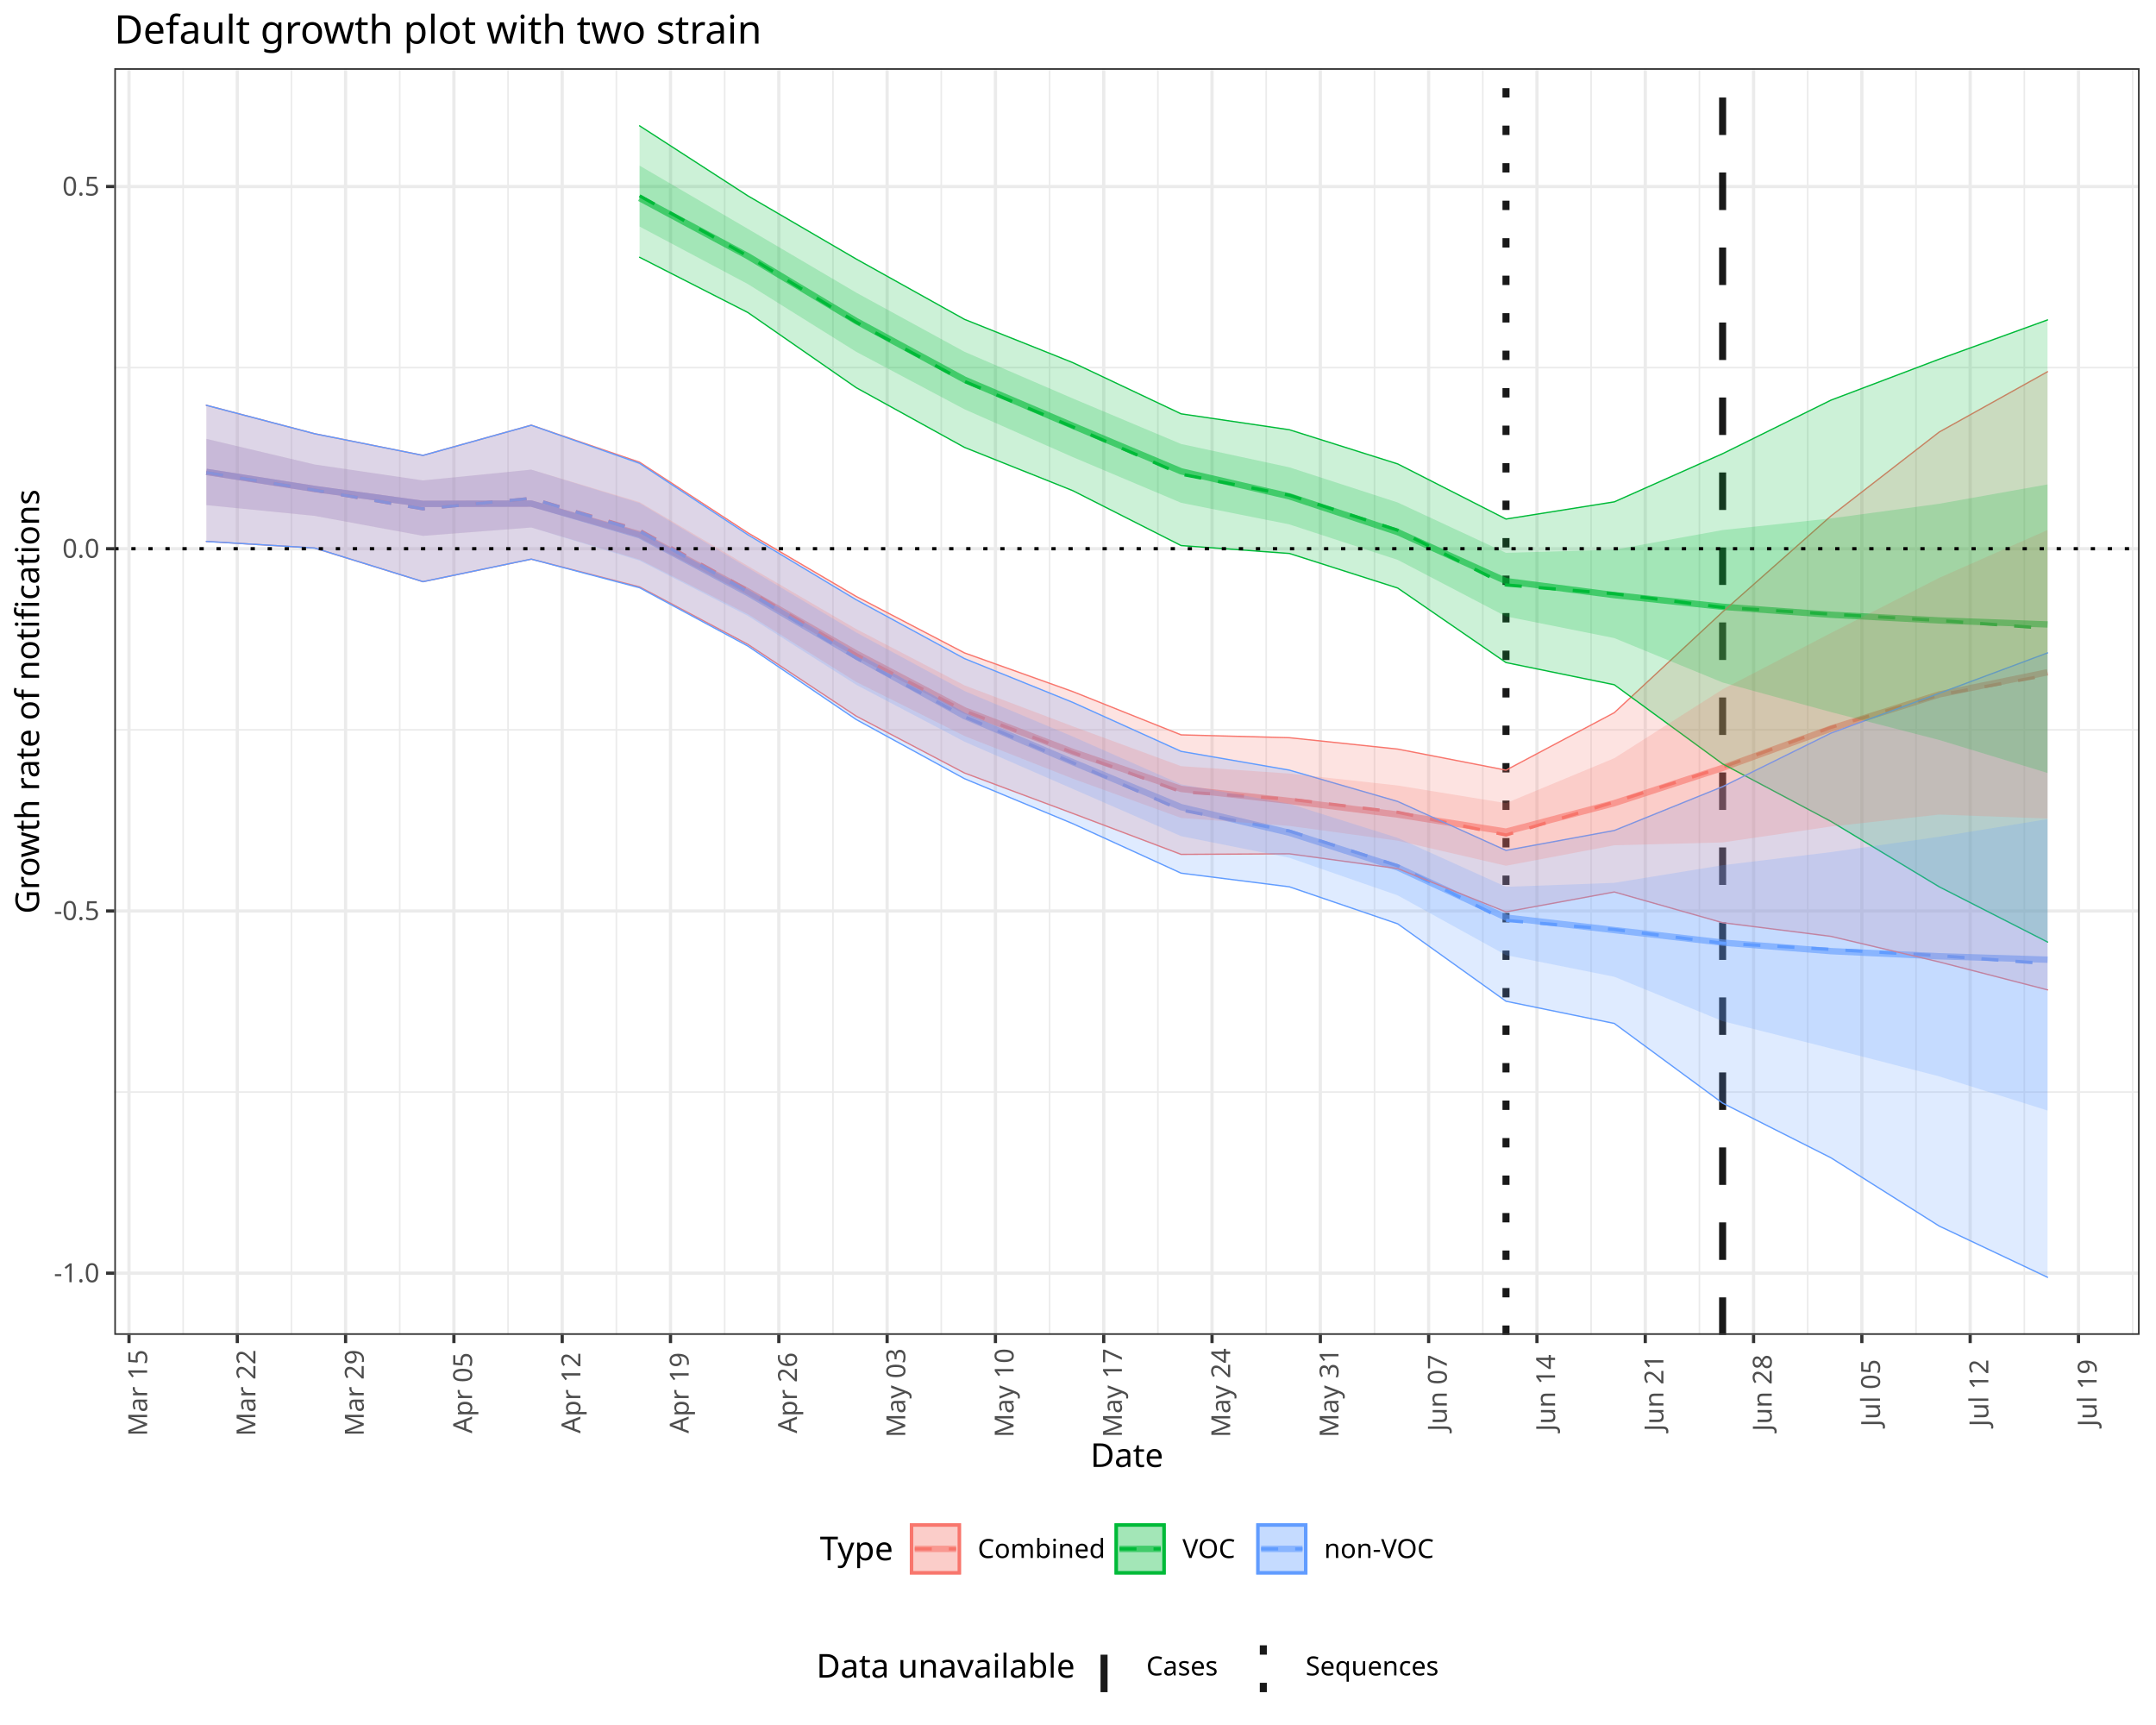
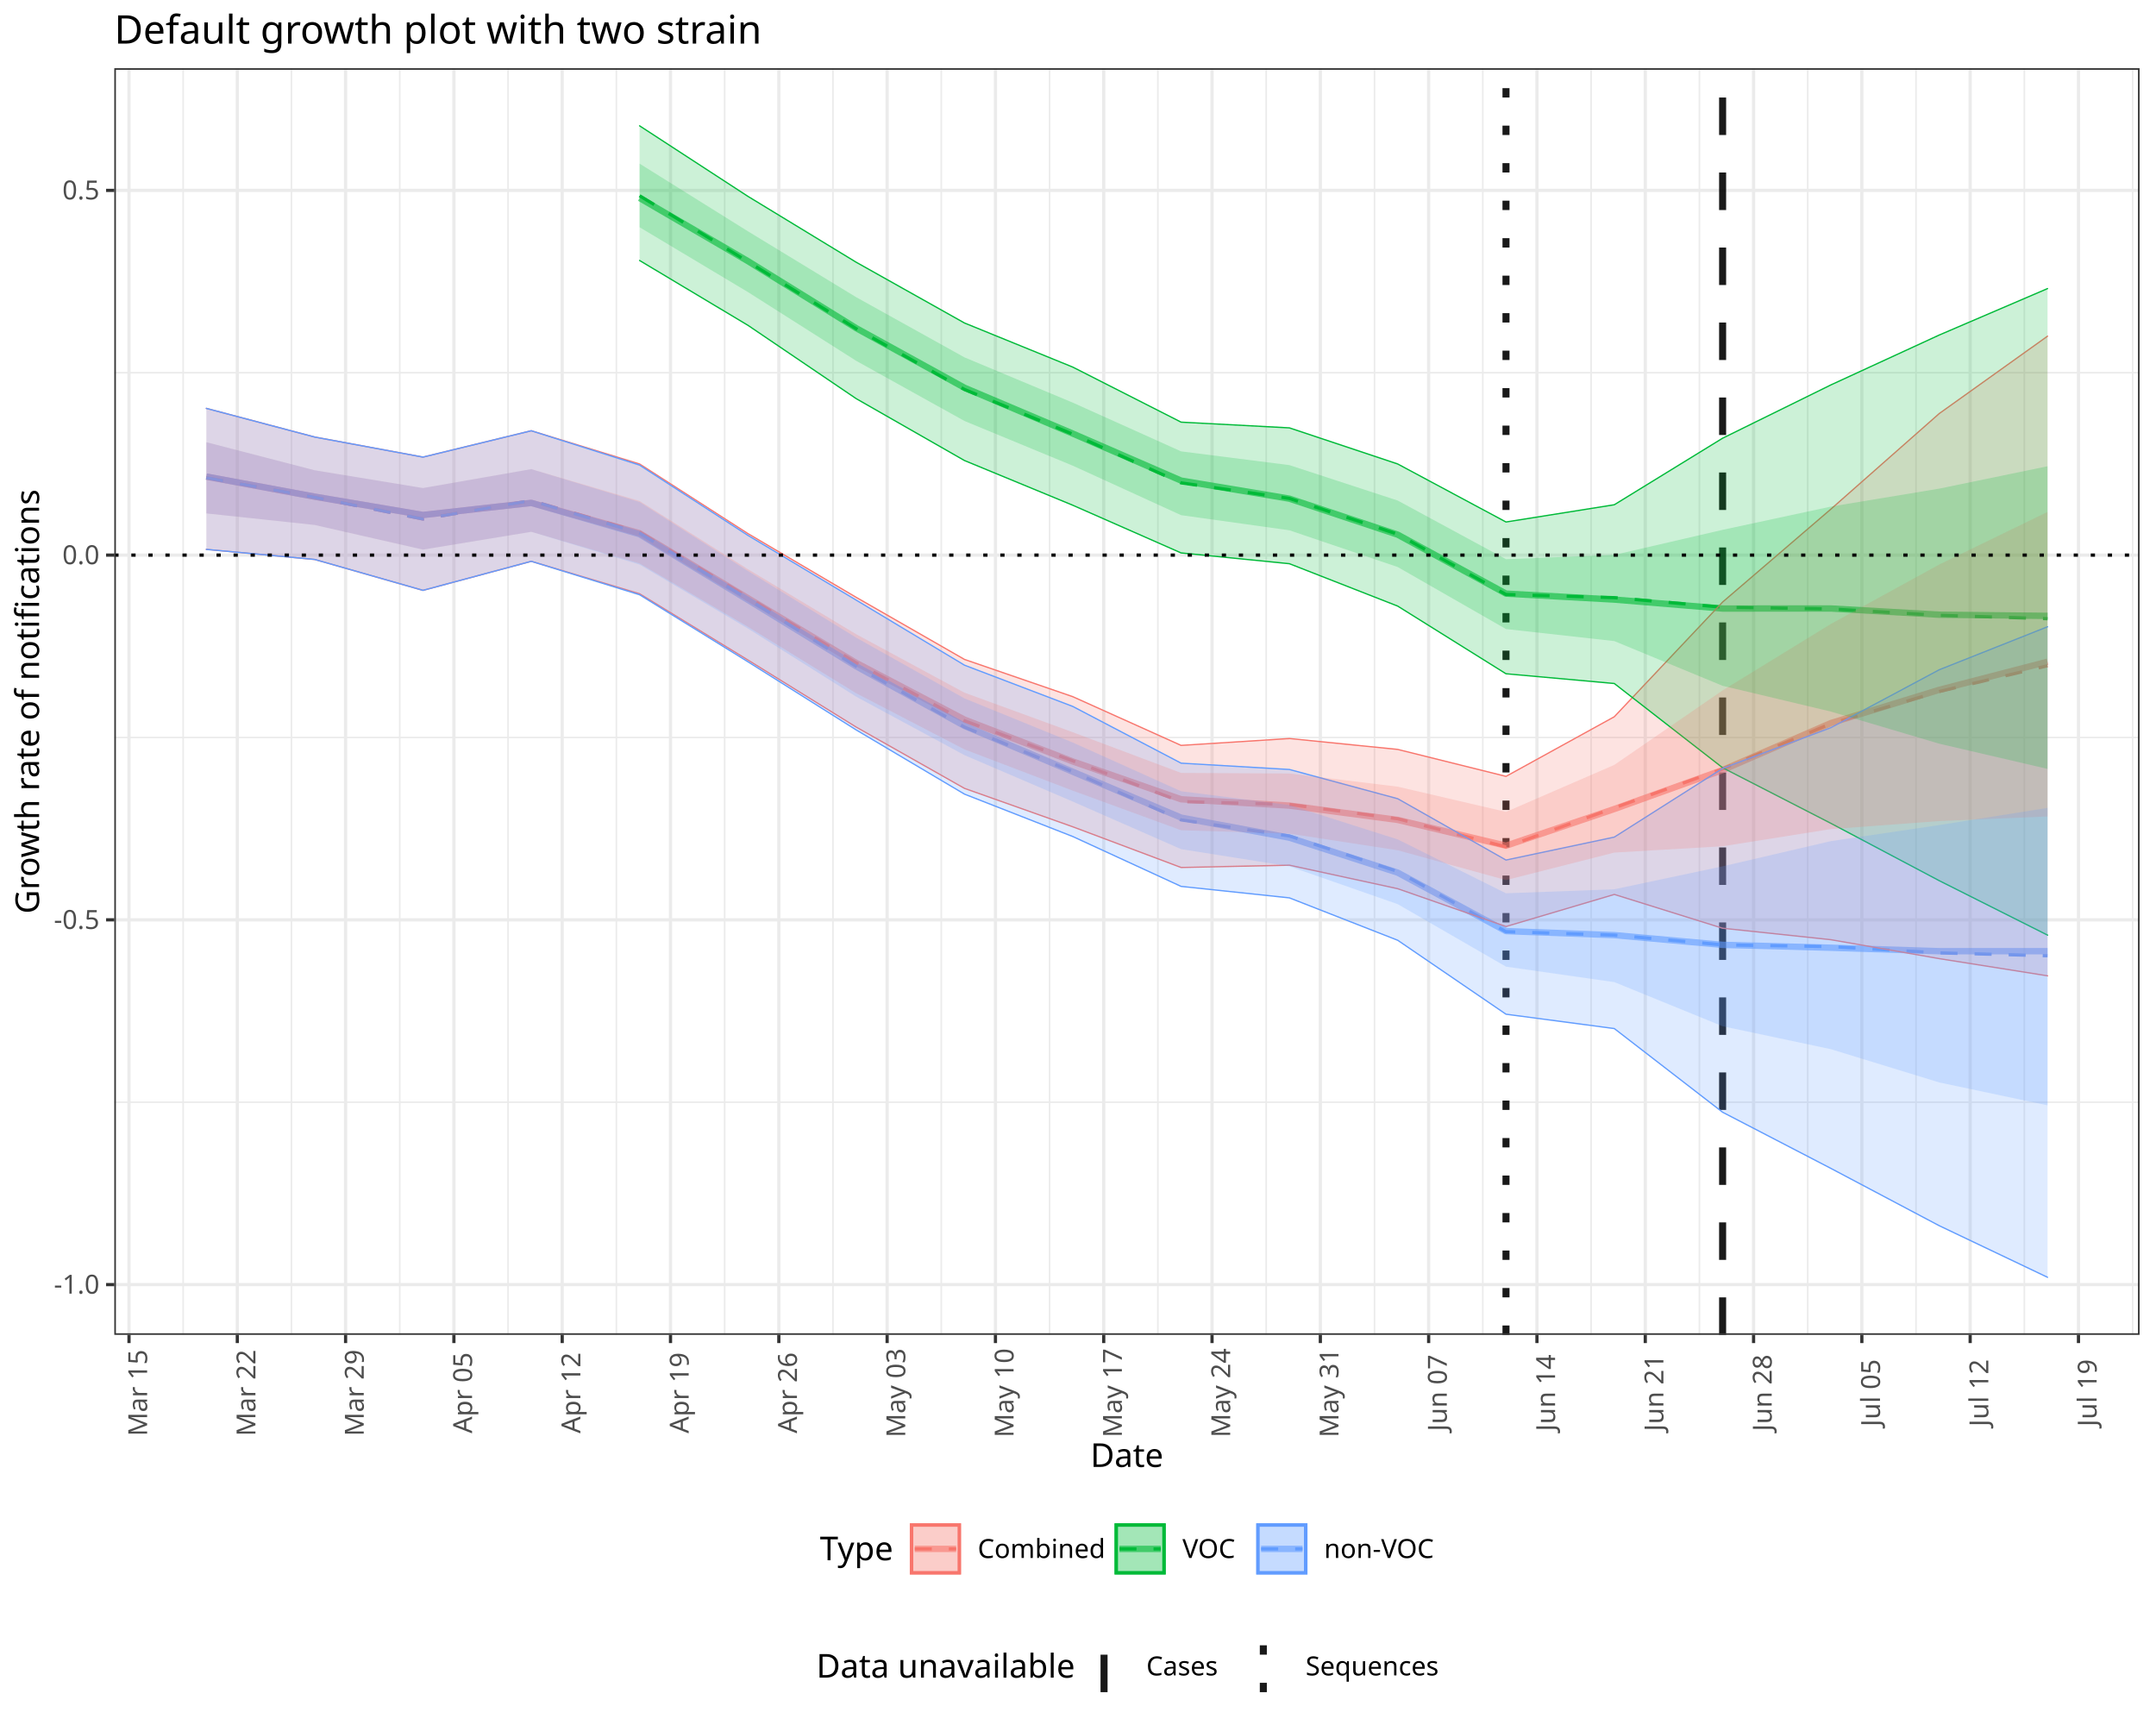
<svg xmlns="http://www.w3.org/2000/svg" class="svglite" data-engine-version="2.0" width="720.00pt" height="576.00pt" viewBox="0 0 720.00 576.00">
  <defs>
    <style type="text/css">
    .svglite line, .svglite polyline, .svglite polygon, .svglite path, .svglite rect, .svglite circle {
      fill: none;
      stroke: #000000;
      stroke-linecap: round;
      stroke-linejoin: round;
      stroke-miterlimit: 10.00;
    }
  </style>
  </defs>
  <rect width="100%" height="100%" style="stroke: none; fill: #FFFFFF;" />
  <defs>
    <clipPath id="cpMC4wMHw3MjAuMDB8MC4wMHw1NzYuMDA=">
      <rect x="0.00" y="0.00" width="720.00" height="576.00" />
    </clipPath>
  </defs>
  <g clip-path="url(#cpMC4wMHw3MjAuMDB8MC4wMHw1NzYuMDA=)">
    <rect x="0.00" y="0.00" width="720.00" height="576.00" style="stroke-width: 1.07; stroke: #FFFFFF; fill: #FFFFFF;" />
  </g>
  <defs>
    <clipPath id="cpMzguMTd8NzE0LjUyfDIyLjc4fDQ0NS43Mw==">
      <rect x="38.17" y="22.78" width="676.35" height="422.95" />
    </clipPath>
  </defs>
  <g clip-path="url(#cpMzguMTd8NzE0LjUyfDIyLjc4fDQ0NS43Mw==)">
    <rect x="38.17" y="22.78" width="676.35" height="422.95" style="stroke-width: 1.07; stroke: none; fill: #FFFFFF;" />
-     <polyline points="38.17,364.65 714.52,364.65 " style="stroke-width: 0.53; stroke: #EBEBEB; stroke-linecap: butt;" />
-     <polyline points="38.17,243.70 714.52,243.70 " style="stroke-width: 0.53; stroke: #EBEBEB; stroke-linecap: butt;" />
-     <polyline points="38.17,122.75 714.52,122.75 " style="stroke-width: 0.53; stroke: #EBEBEB; stroke-linecap: butt;" />
+     <polyline points="38.17,368.05 714.52,368.05 " style="stroke-width: 0.53; stroke: #EBEBEB; stroke-linecap: butt;" />
+     <polyline points="38.17,246.26 714.52,246.26 " style="stroke-width: 0.53; stroke: #EBEBEB; stroke-linecap: butt;" />
+     <polyline points="38.17,124.46 714.52,124.46 " style="stroke-width: 0.53; stroke: #EBEBEB; stroke-linecap: butt;" />
    <polyline points="61.16,445.73 61.16,22.78 " style="stroke-width: 0.53; stroke: #EBEBEB; stroke-linecap: butt;" />
    <polyline points="97.33,445.73 97.33,22.78 " style="stroke-width: 0.53; stroke: #EBEBEB; stroke-linecap: butt;" />
    <polyline points="133.50,445.73 133.50,22.78 " style="stroke-width: 0.53; stroke: #EBEBEB; stroke-linecap: butt;" />
    <polyline points="169.67,445.73 169.67,22.78 " style="stroke-width: 0.53; stroke: #EBEBEB; stroke-linecap: butt;" />
    <polyline points="205.84,445.73 205.84,22.78 " style="stroke-width: 0.53; stroke: #EBEBEB; stroke-linecap: butt;" />
    <polyline points="242.00,445.73 242.00,22.78 " style="stroke-width: 0.53; stroke: #EBEBEB; stroke-linecap: butt;" />
    <polyline points="278.17,445.73 278.17,22.78 " style="stroke-width: 0.53; stroke: #EBEBEB; stroke-linecap: butt;" />
    <polyline points="314.34,445.73 314.34,22.78 " style="stroke-width: 0.53; stroke: #EBEBEB; stroke-linecap: butt;" />
    <polyline points="350.51,445.73 350.51,22.78 " style="stroke-width: 0.53; stroke: #EBEBEB; stroke-linecap: butt;" />
    <polyline points="386.68,445.73 386.68,22.78 " style="stroke-width: 0.53; stroke: #EBEBEB; stroke-linecap: butt;" />
    <polyline points="422.85,445.73 422.85,22.78 " style="stroke-width: 0.53; stroke: #EBEBEB; stroke-linecap: butt;" />
    <polyline points="459.02,445.73 459.02,22.78 " style="stroke-width: 0.53; stroke: #EBEBEB; stroke-linecap: butt;" />
    <polyline points="495.18,445.73 495.18,22.78 " style="stroke-width: 0.53; stroke: #EBEBEB; stroke-linecap: butt;" />
    <polyline points="531.35,445.73 531.35,22.78 " style="stroke-width: 0.53; stroke: #EBEBEB; stroke-linecap: butt;" />
    <polyline points="567.52,445.73 567.52,22.78 " style="stroke-width: 0.53; stroke: #EBEBEB; stroke-linecap: butt;" />
    <polyline points="603.69,445.73 603.69,22.78 " style="stroke-width: 0.53; stroke: #EBEBEB; stroke-linecap: butt;" />
    <polyline points="639.86,445.73 639.86,22.78 " style="stroke-width: 0.53; stroke: #EBEBEB; stroke-linecap: butt;" />
    <polyline points="676.03,445.73 676.03,22.78 " style="stroke-width: 0.53; stroke: #EBEBEB; stroke-linecap: butt;" />
    <polyline points="712.20,445.73 712.20,22.78 " style="stroke-width: 0.53; stroke: #EBEBEB; stroke-linecap: butt;" />
-     <polyline points="38.17,425.13 714.52,425.13 " style="stroke-width: 1.07; stroke: #EBEBEB; stroke-linecap: butt;" />
-     <polyline points="38.17,304.18 714.52,304.18 " style="stroke-width: 1.07; stroke: #EBEBEB; stroke-linecap: butt;" />
-     <polyline points="38.17,183.23 714.52,183.23 " style="stroke-width: 1.07; stroke: #EBEBEB; stroke-linecap: butt;" />
-     <polyline points="38.17,62.28 714.52,62.28 " style="stroke-width: 1.07; stroke: #EBEBEB; stroke-linecap: butt;" />
+     <polyline points="38.17,428.94 714.52,428.94 " style="stroke-width: 1.07; stroke: #EBEBEB; stroke-linecap: butt;" />
+     <polyline points="38.17,307.15 714.52,307.15 " style="stroke-width: 1.07; stroke: #EBEBEB; stroke-linecap: butt;" />
+     <polyline points="38.17,185.36 714.52,185.36 " style="stroke-width: 1.07; stroke: #EBEBEB; stroke-linecap: butt;" />
+     <polyline points="38.17,63.57 714.52,63.57 " style="stroke-width: 1.07; stroke: #EBEBEB; stroke-linecap: butt;" />
    <polyline points="43.08,445.73 43.08,22.78 " style="stroke-width: 1.07; stroke: #EBEBEB; stroke-linecap: butt;" />
    <polyline points="79.25,445.73 79.25,22.78 " style="stroke-width: 1.07; stroke: #EBEBEB; stroke-linecap: butt;" />
    <polyline points="115.41,445.73 115.41,22.78 " style="stroke-width: 1.07; stroke: #EBEBEB; stroke-linecap: butt;" />
    <polyline points="151.58,445.73 151.58,22.78 " style="stroke-width: 1.07; stroke: #EBEBEB; stroke-linecap: butt;" />
    <polyline points="187.75,445.73 187.75,22.78 " style="stroke-width: 1.07; stroke: #EBEBEB; stroke-linecap: butt;" />
    <polyline points="223.92,445.73 223.92,22.78 " style="stroke-width: 1.07; stroke: #EBEBEB; stroke-linecap: butt;" />
    <polyline points="260.09,445.73 260.09,22.78 " style="stroke-width: 1.07; stroke: #EBEBEB; stroke-linecap: butt;" />
    <polyline points="296.26,445.73 296.26,22.78 " style="stroke-width: 1.07; stroke: #EBEBEB; stroke-linecap: butt;" />
    <polyline points="332.43,445.73 332.43,22.78 " style="stroke-width: 1.07; stroke: #EBEBEB; stroke-linecap: butt;" />
    <polyline points="368.59,445.73 368.59,22.78 " style="stroke-width: 1.07; stroke: #EBEBEB; stroke-linecap: butt;" />
    <polyline points="404.76,445.73 404.76,22.78 " style="stroke-width: 1.07; stroke: #EBEBEB; stroke-linecap: butt;" />
    <polyline points="440.93,445.73 440.93,22.78 " style="stroke-width: 1.07; stroke: #EBEBEB; stroke-linecap: butt;" />
    <polyline points="477.10,445.73 477.10,22.78 " style="stroke-width: 1.07; stroke: #EBEBEB; stroke-linecap: butt;" />
    <polyline points="513.27,445.73 513.27,22.78 " style="stroke-width: 1.07; stroke: #EBEBEB; stroke-linecap: butt;" />
    <polyline points="549.44,445.73 549.44,22.78 " style="stroke-width: 1.07; stroke: #EBEBEB; stroke-linecap: butt;" />
    <polyline points="585.61,445.73 585.61,22.78 " style="stroke-width: 1.07; stroke: #EBEBEB; stroke-linecap: butt;" />
    <polyline points="621.77,445.73 621.77,22.78 " style="stroke-width: 1.07; stroke: #EBEBEB; stroke-linecap: butt;" />
    <polyline points="657.94,445.73 657.94,22.78 " style="stroke-width: 1.07; stroke: #EBEBEB; stroke-linecap: butt;" />
    <polyline points="694.11,445.73 694.11,22.78 " style="stroke-width: 1.07; stroke: #EBEBEB; stroke-linecap: butt;" />
    <line x1="575.27" y1="445.73" x2="575.27" y2="22.78" style="stroke-width: 2.35; stroke: #000000; stroke-opacity: 0.90; stroke-dasharray: 12.52,12.52; stroke-linecap: butt;" />
    <line x1="502.93" y1="445.73" x2="502.93" y2="22.78" style="stroke-width: 2.35; stroke: #000000; stroke-opacity: 0.90; stroke-dasharray: 3.13,9.39; stroke-linecap: butt;" />
-     <polyline points="68.91,157.57 105.08,163.27 141.25,168.25 177.42,168.15 213.59,178.38 249.75,197.46 285.92,218.20 322.09,237.20 358.26,251.08 394.43,263.43 430.60,267.43 466.77,271.99 502.93,277.69 539.10,268.19 575.27,256.40 611.44,243.29 647.61,231.88 683.78,224.47 " style="stroke-width: 2.13; stroke: #F8766D; stroke-opacity: 0.60; stroke-linecap: butt;" />
-     <polyline points="213.59,66.15 249.75,85.53 285.92,107.20 322.09,126.78 358.26,142.17 394.43,157.38 430.60,165.74 466.77,177.68 502.93,194.04 539.10,198.72 575.27,202.61 611.44,205.27 647.61,207.17 683.78,208.51 " style="stroke-width: 2.13; stroke: #00BA38; stroke-opacity: 0.60; stroke-linecap: butt;" />
-     <polyline points="68.91,157.57 105.08,163.27 141.25,168.25 177.42,168.15 213.59,178.72 249.75,198.03 285.92,219.15 322.09,239.11 358.26,254.50 394.43,269.52 430.60,278.07 466.77,289.66 502.93,306.39 539.10,310.57 575.27,314.75 611.44,317.60 647.61,319.31 683.78,320.45 " style="stroke-width: 2.13; stroke: #619CFF; stroke-opacity: 0.60; stroke-linecap: butt;" />
-     <polyline points="68.91,157.76 105.08,163.65 141.25,169.90 177.42,166.42 213.59,177.03 249.75,197.01 285.92,218.58 322.09,237.39 358.26,251.27 394.43,264.38 430.60,266.85 466.77,271.23 502.93,278.83 539.10,267.81 575.27,256.21 611.44,242.91 647.61,232.07 683.78,225.42 " style="stroke-width: 1.07; stroke: #F8766D; stroke-dasharray: 5.69,5.69; stroke-linecap: butt;" />
-     <polyline points="213.59,65.39 249.75,85.53 285.92,107.58 322.09,127.35 358.26,142.55 394.43,158.33 430.60,165.36 466.77,177.05 502.93,195.33 539.10,198.26 575.27,202.80 611.44,205.08 647.61,207.17 683.78,209.84 " style="stroke-width: 1.07; stroke: #00BA38; stroke-dasharray: 5.69,5.69; stroke-linecap: butt;" />
-     <polyline points="68.91,157.76 105.08,163.65 141.25,169.90 177.42,166.42 213.59,177.37 249.75,197.60 285.92,219.72 322.09,239.30 358.26,254.69 394.43,270.47 430.60,277.50 466.77,289.09 502.93,307.34 539.10,310.38 575.27,314.94 611.44,317.03 647.61,319.12 683.78,321.78 " style="stroke-width: 1.07; stroke: #619CFF; stroke-dasharray: 5.69,5.69; stroke-linecap: butt;" />
-     <polygon points="68.91,135.33 105.08,144.83 141.25,152.06 177.42,141.98 213.59,154.34 249.75,177.92 285.92,199.15 322.09,218.01 358.26,230.93 394.43,245.38 430.60,246.33 466.77,250.13 502.93,257.16 539.10,237.97 575.27,204.32 611.44,172.30 647.61,144.26 683.78,124.12 683.78,330.53 647.61,321.21 611.44,312.66 575.27,308.10 539.10,297.84 502.93,304.49 466.77,290.04 430.60,285.10 394.43,285.29 358.26,271.61 322.09,258.11 285.92,239.11 249.75,215.16 213.59,195.98 177.42,186.70 141.25,194.23 105.08,183.00 68.91,180.79 " style="stroke-width: 0.00; stroke: none; fill: #F8766D; fill-opacity: 0.20;" />
-     <polyline points="68.91,135.33 105.08,144.83 141.25,152.06 177.42,141.98 213.59,154.34 249.75,177.92 285.92,199.15 322.09,218.01 358.26,230.93 394.43,245.38 430.60,246.33 466.77,250.13 502.93,257.16 539.10,237.97 575.27,204.32 611.44,172.30 647.61,144.26 683.78,124.12 " style="stroke-width: 0.43; stroke: #F8766D;" />
-     <polyline points="683.78,330.53 647.61,321.21 611.44,312.66 575.27,308.10 539.10,297.84 502.93,304.49 466.77,290.04 430.60,285.10 394.43,285.29 358.26,271.61 322.09,258.11 285.92,239.11 249.75,215.16 213.59,195.98 177.42,186.70 141.25,194.23 105.08,183.00 68.91,180.79 " style="stroke-width: 0.43; stroke: #F8766D;" />
-     <polygon points="213.59,42.01 249.75,65.39 285.92,86.48 322.09,106.63 358.26,121.08 394.43,138.18 430.60,143.50 466.77,154.91 502.93,173.32 539.10,167.57 575.27,151.49 611.44,133.62 647.61,119.93 683.78,106.82 683.78,314.56 647.61,296.12 611.44,274.27 575.27,255.07 539.10,228.65 502.93,221.24 466.77,196.36 430.60,184.81 394.43,182.17 358.26,163.84 322.09,149.39 285.92,129.44 249.75,104.35 213.59,85.91 " style="stroke-width: 0.00; stroke: none; fill: #00BA38; fill-opacity: 0.20;" />
-     <polyline points="213.59,42.01 249.75,65.39 285.92,86.48 322.09,106.63 358.26,121.08 394.43,138.18 430.60,143.50 466.77,154.91 502.93,173.32 539.10,167.57 575.27,151.49 611.44,133.62 647.61,119.93 683.78,106.82 " style="stroke-width: 0.43; stroke: #00BA38;" />
-     <polyline points="683.78,314.56 647.61,296.12 611.44,274.27 575.27,255.07 539.10,228.65 502.93,221.24 466.77,196.36 430.60,184.81 394.43,182.17 358.26,163.84 322.09,149.39 285.92,129.44 249.75,104.35 213.59,85.91 " style="stroke-width: 0.43; stroke: #00BA38;" />
-     <polygon points="68.91,135.33 105.08,144.83 141.25,152.06 177.42,141.98 213.59,154.72 249.75,178.57 285.92,200.26 322.09,219.91 358.26,234.54 394.43,250.89 430.60,257.16 466.77,267.62 502.93,283.96 539.10,277.31 575.27,262.67 611.44,244.81 647.61,231.50 683.78,218.01 683.78,426.51 647.61,409.40 611.44,386.60 575.27,368.35 539.10,341.74 502.93,334.33 466.77,308.48 430.60,296.12 394.43,291.56 358.26,275.03 322.09,260.01 285.92,240.25 249.75,215.73 213.59,196.26 177.42,186.70 141.25,194.23 105.08,183.00 68.91,180.79 " style="stroke-width: 0.00; stroke: none; fill: #619CFF; fill-opacity: 0.20;" />
-     <polyline points="68.91,135.33 105.08,144.83 141.25,152.06 177.42,141.98 213.59,154.72 249.75,178.57 285.92,200.26 322.09,219.91 358.26,234.54 394.43,250.89 430.60,257.16 466.77,267.62 502.93,283.96 539.10,277.31 575.27,262.67 611.44,244.81 647.61,231.50 683.78,218.01 " style="stroke-width: 0.43; stroke: #619CFF;" />
-     <polyline points="683.78,426.51 647.61,409.40 611.44,386.60 575.27,368.35 539.10,341.74 502.93,334.33 466.77,308.48 430.60,296.12 394.43,291.56 358.26,275.03 322.09,260.01 285.92,240.25 249.75,215.73 213.59,196.26 177.42,186.70 141.25,194.23 105.08,183.00 68.91,180.79 " style="stroke-width: 0.43; stroke: #619CFF;" />
-     <polygon points="68.91,146.54 105.08,155.10 141.25,160.42 177.42,156.81 213.59,167.68 249.75,188.97 285.92,210.03 322.09,228.84 358.26,242.53 394.43,255.83 430.60,258.30 466.77,262.29 502.93,268.19 539.10,253.17 575.27,230.17 611.44,211.36 647.61,192.94 683.78,176.97 683.78,273.32 647.61,271.99 611.44,275.98 575.27,281.30 539.10,282.25 502.93,289.09 466.77,280.73 430.60,275.79 394.43,273.13 358.26,260.01 322.09,245.76 285.92,227.70 249.75,205.08 213.59,186.86 177.42,176.14 141.25,178.93 105.08,172.26 68.91,168.67 " style="stroke-width: 0.00; stroke: none; fill: #F8766D; fill-opacity: 0.20;" />
-     <polyline points="68.91,146.54 105.08,155.10 141.25,160.42 177.42,156.81 213.59,167.68 249.75,188.97 285.92,210.03 322.09,228.84 358.26,242.53 394.43,255.83 430.60,258.30 466.77,262.29 502.93,268.19 539.10,253.17 575.27,230.17 611.44,211.36 647.61,192.94 683.78,176.97 " style="stroke-width: 1.07; stroke: none;" />
-     <polyline points="683.78,273.32 647.61,271.99 611.44,275.98 575.27,281.30 539.10,282.25 502.93,289.09 466.77,280.73 430.60,275.79 394.43,273.13 358.26,260.01 322.09,245.76 285.92,227.70 249.75,205.08 213.59,186.86 177.42,176.14 141.25,178.93 105.08,172.26 68.91,168.67 " style="stroke-width: 1.07; stroke: none;" />
-     <polygon points="213.59,55.31 249.75,76.41 285.92,97.70 322.09,117.46 358.26,133.05 394.43,148.25 430.60,156.05 466.77,167.79 502.93,184.60 539.10,183.55 575.27,176.99 611.44,173.10 647.61,168.21 683.78,161.75 683.78,258.11 647.61,247.09 611.44,237.77 575.27,227.89 539.10,213.07 502.93,205.84 466.77,186.95 430.60,175.11 394.43,167.89 358.26,152.63 322.09,136.66 285.92,117.46 249.75,94.85 213.59,75.65 " style="stroke-width: 0.00; stroke: none; fill: #00BA38; fill-opacity: 0.20;" />
-     <polyline points="213.59,55.31 249.75,76.41 285.92,97.70 322.09,117.46 358.26,133.05 394.43,148.25 430.60,156.05 466.77,167.79 502.93,184.60 539.10,183.55 575.27,176.99 611.44,173.10 647.61,168.21 683.78,161.75 " style="stroke-width: 1.07; stroke: none;" />
-     <polyline points="683.78,258.11 647.61,247.09 611.44,237.77 575.27,227.89 539.10,213.07 502.93,205.84 466.77,186.95 430.60,175.11 394.43,167.89 358.26,152.63 322.09,136.66 285.92,117.46 249.75,94.85 213.59,75.65 " style="stroke-width: 1.07; stroke: none;" />
-     <polygon points="68.91,146.54 105.08,155.10 141.25,160.42 177.42,156.81 213.59,167.98 249.75,189.59 285.92,211.17 322.09,230.74 358.26,245.95 394.43,261.91 430.60,268.38 466.77,279.78 502.93,296.12 539.10,294.79 575.27,288.90 611.44,284.53 647.61,279.40 683.78,273.51 683.78,370.82 647.61,359.42 611.44,350.10 575.27,340.98 539.10,326.16 502.93,318.93 466.77,298.98 430.60,286.43 394.43,279.21 358.26,263.43 322.09,247.66 285.92,228.65 249.75,205.65 213.59,187.20 177.42,176.14 141.25,178.93 105.08,172.26 68.91,168.67 " style="stroke-width: 0.00; stroke: none; fill: #619CFF; fill-opacity: 0.20;" />
-     <polyline points="68.91,146.54 105.08,155.10 141.25,160.42 177.42,156.81 213.59,167.98 249.75,189.59 285.92,211.17 322.09,230.74 358.26,245.95 394.43,261.91 430.60,268.38 466.77,279.78 502.93,296.12 539.10,294.79 575.27,288.90 611.44,284.53 647.61,279.40 683.78,273.51 " style="stroke-width: 1.07; stroke: none;" />
-     <polyline points="683.78,370.82 647.61,359.42 611.44,350.10 575.27,340.98 539.10,326.16 502.93,318.93 466.77,298.98 430.60,286.43 394.43,279.21 358.26,263.43 322.09,247.66 285.92,228.65 249.75,205.65 213.59,187.20 177.42,176.14 141.25,178.93 105.08,172.26 68.91,168.67 " style="stroke-width: 1.07; stroke: none;" />
-     <line x1="38.17" y1="183.23" x2="714.52" y2="183.23" style="stroke-width: 1.07; stroke-dasharray: 1.42,4.27; stroke-linecap: butt;" />
+     <polyline points="68.91,159.14 105.08,165.84 141.25,171.96 177.42,167.92 213.59,178.05 249.75,199.71 285.92,221.34 322.09,240.29 358.26,254.26 394.43,266.89 430.60,269.00 466.77,273.78 502.93,282.39 539.10,270.14 575.27,257.13 611.44,241.44 647.61,230.34 683.78,220.96 " style="stroke-width: 2.13; stroke: #F8766D; stroke-opacity: 0.60; stroke-linecap: butt;" />
+     <polyline points="213.59,66.12 249.75,87.18 285.92,109.57 322.09,129.47 358.26,144.78 394.43,160.48 430.60,166.51 466.77,178.53 502.93,198.22 539.10,200.21 575.27,203.20 611.44,203.18 647.61,205.26 683.78,205.65 " style="stroke-width: 2.13; stroke: #00BA38; stroke-opacity: 0.60; stroke-linecap: butt;" />
+     <polyline points="68.91,159.14 105.08,165.84 141.25,171.96 177.42,167.92 213.59,178.39 249.75,200.31 285.92,222.49 322.09,242.39 358.26,257.70 394.43,273.02 430.60,279.71 466.77,291.39 502.93,310.91 539.10,312.25 575.27,315.50 611.44,316.46 647.61,317.61 683.78,317.61 " style="stroke-width: 2.13; stroke: #619CFF; stroke-opacity: 0.60; stroke-linecap: butt;" />
+     <polyline points="68.91,159.52 105.08,166.03 141.25,173.30 177.42,167.16 213.59,177.68 249.75,199.43 285.92,221.34 322.09,240.67 358.26,254.07 394.43,267.66 430.60,268.61 466.77,273.40 502.93,282.78 539.10,269.76 575.27,256.75 611.44,241.63 647.61,230.91 683.78,222.30 " style="stroke-width: 1.07; stroke: #F8766D; stroke-dasharray: 5.69,5.69; stroke-linecap: butt;" />
+     <polyline points="213.59,65.36 249.75,87.37 285.92,109.76 322.09,130.05 358.26,144.98 394.43,161.24 430.60,166.43 466.77,178.39 502.93,198.51 539.10,199.56 575.27,202.76 611.44,203.33 647.61,205.45 683.78,206.60 " style="stroke-width: 1.07; stroke: #00BA38; stroke-dasharray: 5.69,5.69; stroke-linecap: butt;" />
+     <polyline points="68.91,159.52 105.08,166.03 141.25,173.30 177.42,167.16 213.59,178.03 249.75,200.02 285.92,222.49 322.09,242.78 358.26,257.70 394.43,273.78 430.60,279.14 466.77,291.01 502.93,311.10 539.10,312.25 575.27,315.50 611.44,316.08 647.61,318.18 683.78,319.14 " style="stroke-width: 1.07; stroke: #619CFF; stroke-dasharray: 5.69,5.69; stroke-linecap: butt;" />
+     <polygon points="68.91,136.36 105.08,145.93 141.25,152.63 177.42,143.83 213.59,154.93 249.75,178.16 285.92,199.45 322.09,220.19 358.26,232.63 394.43,248.90 430.60,246.60 466.77,250.24 502.93,259.24 539.10,239.33 575.27,201.03 611.44,169.99 647.61,138.09 683.78,112.25 683.78,325.84 647.61,320.10 611.44,313.78 575.27,309.95 539.10,298.66 502.93,309.38 466.77,296.75 430.60,288.90 394.43,289.67 358.26,276.08 322.09,263.25 285.92,242.78 249.75,220.38 213.59,198.26 177.42,187.43 141.25,197.13 105.08,186.81 68.91,183.45 " style="stroke-width: 0.00; stroke: none; fill: #F8766D; fill-opacity: 0.20;" />
+     <polyline points="68.91,136.36 105.08,145.93 141.25,152.63 177.42,143.83 213.59,154.93 249.75,178.16 285.92,199.45 322.09,220.19 358.26,232.63 394.43,248.90 430.60,246.60 466.77,250.24 502.93,259.24 539.10,239.33 575.27,201.03 611.44,169.99 647.61,138.09 683.78,112.25 " style="stroke-width: 0.43; stroke: #F8766D;" />
+     <polyline points="683.78,325.84 647.61,320.10 611.44,313.78 575.27,309.95 539.10,298.66 502.93,309.38 466.77,296.75 430.60,288.90 394.43,289.67 358.26,276.08 322.09,263.25 285.92,242.78 249.75,220.38 213.59,198.26 177.42,187.43 141.25,197.13 105.08,186.81 68.91,183.45 " style="stroke-width: 0.43; stroke: #F8766D;" />
+     <polygon points="213.59,42.01 249.75,65.55 285.92,87.56 322.09,107.85 358.26,122.58 394.43,140.96 430.60,142.87 466.77,154.93 502.93,174.30 539.10,168.54 575.27,146.32 611.44,128.52 647.61,111.87 683.78,96.36 683.78,312.25 647.61,294.07 611.44,274.93 575.27,256.36 539.10,228.23 502.93,224.98 466.77,202.39 430.60,188.23 394.43,184.63 358.26,168.71 322.09,153.78 285.92,133.11 249.75,108.61 213.59,86.98 " style="stroke-width: 0.00; stroke: none; fill: #00BA38; fill-opacity: 0.20;" />
+     <polyline points="213.59,42.01 249.75,65.55 285.92,87.56 322.09,107.85 358.26,122.58 394.43,140.96 430.60,142.87 466.77,154.93 502.93,174.30 539.10,168.54 575.27,146.32 611.44,128.52 647.61,111.87 683.78,96.36 " style="stroke-width: 0.43; stroke: #00BA38;" />
+     <polyline points="683.78,312.25 647.61,294.07 611.44,274.93 575.27,256.36 539.10,228.23 502.93,224.98 466.77,202.39 430.60,188.23 394.43,184.63 358.26,168.71 322.09,153.78 285.92,133.11 249.75,108.61 213.59,86.98 " style="stroke-width: 0.43; stroke: #00BA38;" />
+     <polygon points="68.91,136.36 105.08,145.93 141.25,152.63 177.42,143.83 213.59,155.31 249.75,178.76 285.92,200.38 322.09,222.11 358.26,235.89 394.43,254.83 430.60,256.94 466.77,266.70 502.93,287.18 539.10,279.52 575.27,256.56 611.44,242.97 647.61,223.64 683.78,209.28 683.78,426.51 647.61,409.28 611.44,390.15 575.27,371.39 539.10,343.45 502.93,338.66 466.77,313.97 430.60,299.81 394.43,295.98 358.26,279.33 322.09,265.17 285.92,243.73 249.75,220.96 213.59,198.60 177.42,187.43 141.25,197.13 105.08,186.81 68.91,183.45 " style="stroke-width: 0.00; stroke: none; fill: #619CFF; fill-opacity: 0.20;" />
+     <polyline points="68.91,136.36 105.08,145.93 141.25,152.63 177.42,143.83 213.59,155.31 249.75,178.76 285.92,200.38 322.09,222.11 358.26,235.89 394.43,254.83 430.60,256.94 466.77,266.70 502.93,287.18 539.10,279.52 575.27,256.56 611.44,242.97 647.61,223.64 683.78,209.28 " style="stroke-width: 0.43; stroke: #619CFF;" />
+     <polyline points="683.78,426.51 647.61,409.28 611.44,390.15 575.27,371.39 539.10,343.45 502.93,338.66 466.77,313.97 430.60,299.81 394.43,295.98 358.26,279.33 322.09,265.17 285.92,243.73 249.75,220.96 213.59,198.60 177.42,187.43 141.25,197.13 105.08,186.81 68.91,183.45 " style="stroke-width: 0.43; stroke: #619CFF;" />
+     <polygon points="68.91,147.66 105.08,157.03 141.25,162.97 177.42,156.65 213.59,167.29 249.75,190.05 285.92,211.77 322.09,231.29 358.26,244.50 394.43,258.09 430.60,258.28 466.77,262.68 502.93,271.10 539.10,255.41 575.27,230.53 611.44,208.33 647.61,188.50 683.78,170.93 683.78,272.63 647.61,274.16 611.44,276.84 575.27,282.58 539.10,284.69 502.93,293.88 466.77,283.92 430.60,278.37 394.43,277.23 358.26,264.02 322.09,250.24 285.92,231.48 249.75,209.28 213.59,188.15 177.42,177.57 141.25,183.52 105.08,175.29 68.91,171.43 " style="stroke-width: 0.00; stroke: none; fill: #F8766D; fill-opacity: 0.20;" />
+     <polyline points="68.91,147.66 105.08,157.03 141.25,162.97 177.42,156.65 213.59,167.29 249.75,190.05 285.92,211.77 322.09,231.29 358.26,244.50 394.43,258.09 430.60,258.28 466.77,262.68 502.93,271.10 539.10,255.41 575.27,230.53 611.44,208.33 647.61,188.50 683.78,170.93 " style="stroke-width: 1.07; stroke: none;" />
+     <polyline points="683.78,272.63 647.61,274.16 611.44,276.84 575.27,282.58 539.10,284.69 502.93,293.88 466.77,283.92 430.60,278.37 394.43,277.23 358.26,264.02 322.09,250.24 285.92,231.48 249.75,209.28 213.59,188.15 177.42,177.57 141.25,183.52 105.08,175.29 68.91,171.43 " style="stroke-width: 1.07; stroke: none;" />
+     <polygon points="213.59,54.64 249.75,77.22 285.92,99.23 322.09,119.33 358.26,134.45 394.43,150.72 430.60,155.31 466.77,167.14 502.93,186.72 539.10,185.29 575.27,176.92 611.44,169.15 647.61,163.16 683.78,155.69 683.78,256.75 647.61,248.33 611.44,237.61 575.27,229.00 539.10,214.07 502.93,210.05 466.77,189.34 430.60,177.07 394.43,172.02 358.26,155.50 322.09,140.57 285.92,120.48 249.75,97.51 213.59,75.88 " style="stroke-width: 0.00; stroke: none; fill: #00BA38; fill-opacity: 0.20;" />
+     <polyline points="213.59,54.64 249.75,77.22 285.92,99.23 322.09,119.33 358.26,134.45 394.43,150.72 430.60,155.31 466.77,167.14 502.93,186.72 539.10,185.29 575.27,176.92 611.44,169.15 647.61,163.16 683.78,155.69 " style="stroke-width: 1.07; stroke: none;" />
+     <polyline points="683.78,256.75 647.61,248.33 611.44,237.61 575.27,229.00 539.10,214.07 502.93,210.05 466.77,189.34 430.60,177.07 394.43,172.02 358.26,155.50 322.09,140.57 285.92,120.48 249.75,97.51 213.59,75.88 " style="stroke-width: 1.07; stroke: none;" />
+     <polygon points="68.91,147.66 105.08,157.03 141.25,162.97 177.42,156.65 213.59,167.64 249.75,190.66 285.92,212.92 322.09,233.21 358.26,247.94 394.43,264.21 430.60,268.80 466.77,280.29 502.93,298.28 539.10,296.94 575.27,289.28 611.44,280.86 647.61,275.50 683.78,269.76 683.78,369.09 647.61,361.44 611.44,350.34 575.27,342.68 539.10,327.94 502.93,322.78 466.77,301.91 430.60,289.28 394.43,283.54 358.26,267.66 322.09,252.15 285.92,232.63 249.75,209.86 213.59,188.52 177.42,177.57 141.25,183.52 105.08,175.29 68.91,171.43 " style="stroke-width: 0.00; stroke: none; fill: #619CFF; fill-opacity: 0.20;" />
+     <polyline points="68.91,147.66 105.08,157.03 141.25,162.97 177.42,156.65 213.59,167.64 249.75,190.66 285.92,212.92 322.09,233.21 358.26,247.94 394.43,264.21 430.60,268.80 466.77,280.29 502.93,298.28 539.10,296.94 575.27,289.28 611.44,280.86 647.61,275.50 683.78,269.76 " style="stroke-width: 1.07; stroke: none;" />
+     <polyline points="683.78,369.09 647.61,361.44 611.44,350.34 575.27,342.68 539.10,327.94 502.93,322.78 466.77,301.91 430.60,289.28 394.43,283.54 358.26,267.66 322.09,252.15 285.92,232.63 249.75,209.86 213.59,188.52 177.42,177.57 141.25,183.52 105.08,175.29 68.91,171.43 " style="stroke-width: 1.07; stroke: none;" />
+     <line x1="38.17" y1="185.36" x2="714.52" y2="185.36" style="stroke-width: 1.07; stroke-dasharray: 1.42,4.27; stroke-linecap: butt;" />
    <rect x="38.17" y="22.78" width="676.35" height="422.95" style="stroke-width: 1.07; stroke: #333333;" />
  </g>
  <g clip-path="url(#cpMC4wMHw3MjAuMDB8MC4wMHw1NzYuMDA=)">
-     <text x="33.24" y="428.15" text-anchor="end" style="font-size: 8.80px; fill: #4D4D4D; font-family: sans;" textLength="15.16px" lengthAdjust="spacingAndGlyphs">-1.0</text>
-     <text x="33.24" y="307.20" text-anchor="end" style="font-size: 8.80px; fill: #4D4D4D; font-family: sans;" textLength="15.16px" lengthAdjust="spacingAndGlyphs">-0.5</text>
-     <text x="33.24" y="186.25" text-anchor="end" style="font-size: 8.80px; fill: #4D4D4D; font-family: sans;" textLength="12.23px" lengthAdjust="spacingAndGlyphs">0.0</text>
-     <text x="33.24" y="65.30" text-anchor="end" style="font-size: 8.80px; fill: #4D4D4D; font-family: sans;" textLength="12.23px" lengthAdjust="spacingAndGlyphs">0.5</text>
-     <polyline points="35.43,425.13 38.17,425.13 " style="stroke-width: 1.07; stroke: #333333; stroke-linecap: butt;" />
-     <polyline points="35.43,304.18 38.17,304.18 " style="stroke-width: 1.07; stroke: #333333; stroke-linecap: butt;" />
-     <polyline points="35.43,183.23 38.17,183.23 " style="stroke-width: 1.07; stroke: #333333; stroke-linecap: butt;" />
-     <polyline points="35.43,62.28 38.17,62.28 " style="stroke-width: 1.07; stroke: #333333; stroke-linecap: butt;" />
+     <text x="33.24" y="431.97" text-anchor="end" style="font-size: 8.80px; fill: #4D4D4D; font-family: sans;" textLength="15.16px" lengthAdjust="spacingAndGlyphs">-1.0</text>
+     <text x="33.24" y="310.18" text-anchor="end" style="font-size: 8.80px; fill: #4D4D4D; font-family: sans;" textLength="15.16px" lengthAdjust="spacingAndGlyphs">-0.5</text>
+     <text x="33.24" y="188.39" text-anchor="end" style="font-size: 8.80px; fill: #4D4D4D; font-family: sans;" textLength="12.23px" lengthAdjust="spacingAndGlyphs">0.0</text>
+     <text x="33.24" y="66.59" text-anchor="end" style="font-size: 8.80px; fill: #4D4D4D; font-family: sans;" textLength="12.23px" lengthAdjust="spacingAndGlyphs">0.5</text>
+     <polyline points="35.43,428.94 38.17,428.94 " style="stroke-width: 1.07; stroke: #333333; stroke-linecap: butt;" />
+     <polyline points="35.43,307.15 38.17,307.15 " style="stroke-width: 1.07; stroke: #333333; stroke-linecap: butt;" />
+     <polyline points="35.43,185.36 38.17,185.36 " style="stroke-width: 1.07; stroke: #333333; stroke-linecap: butt;" />
+     <polyline points="35.43,63.57 38.17,63.57 " style="stroke-width: 1.07; stroke: #333333; stroke-linecap: butt;" />
    <polyline points="43.08,448.47 43.08,445.73 " style="stroke-width: 1.07; stroke: #333333; stroke-linecap: butt;" />
    <polyline points="79.25,448.47 79.25,445.73 " style="stroke-width: 1.07; stroke: #333333; stroke-linecap: butt;" />
    <polyline points="115.41,448.47 115.41,445.73 " style="stroke-width: 1.07; stroke: #333333; stroke-linecap: butt;" />
    <polyline points="151.58,448.47 151.58,445.73 " style="stroke-width: 1.07; stroke: #333333; stroke-linecap: butt;" />
    <polyline points="187.75,448.47 187.75,445.73 " style="stroke-width: 1.07; stroke: #333333; stroke-linecap: butt;" />
    <polyline points="223.92,448.47 223.92,445.73 " style="stroke-width: 1.07; stroke: #333333; stroke-linecap: butt;" />
    <polyline points="260.09,448.47 260.09,445.73 " style="stroke-width: 1.07; stroke: #333333; stroke-linecap: butt;" />
    <polyline points="296.26,448.47 296.26,445.73 " style="stroke-width: 1.07; stroke: #333333; stroke-linecap: butt;" />
    <polyline points="332.43,448.47 332.43,445.73 " style="stroke-width: 1.07; stroke: #333333; stroke-linecap: butt;" />
    <polyline points="368.59,448.47 368.59,445.73 " style="stroke-width: 1.07; stroke: #333333; stroke-linecap: butt;" />
    <polyline points="404.76,448.47 404.76,445.73 " style="stroke-width: 1.07; stroke: #333333; stroke-linecap: butt;" />
    <polyline points="440.93,448.47 440.93,445.73 " style="stroke-width: 1.07; stroke: #333333; stroke-linecap: butt;" />
    <polyline points="477.10,448.47 477.10,445.73 " style="stroke-width: 1.07; stroke: #333333; stroke-linecap: butt;" />
    <polyline points="513.27,448.47 513.27,445.73 " style="stroke-width: 1.07; stroke: #333333; stroke-linecap: butt;" />
    <polyline points="549.44,448.47 549.44,445.73 " style="stroke-width: 1.07; stroke: #333333; stroke-linecap: butt;" />
    <polyline points="585.61,448.47 585.61,445.73 " style="stroke-width: 1.07; stroke: #333333; stroke-linecap: butt;" />
    <polyline points="621.77,448.47 621.77,445.73 " style="stroke-width: 1.07; stroke: #333333; stroke-linecap: butt;" />
    <polyline points="657.94,448.47 657.94,445.73 " style="stroke-width: 1.07; stroke: #333333; stroke-linecap: butt;" />
    <polyline points="694.11,448.47 694.11,445.73 " style="stroke-width: 1.07; stroke: #333333; stroke-linecap: butt;" />
    <text transform="translate(49.13,465.10) rotate(-90)" text-anchor="middle" style="font-size: 8.80px; fill: #4D4D4D; font-family: sans;" textLength="27.39px" lengthAdjust="spacingAndGlyphs">Mar 15</text>
    <text transform="translate(85.30,465.10) rotate(-90)" text-anchor="middle" style="font-size: 8.80px; fill: #4D4D4D; font-family: sans;" textLength="27.39px" lengthAdjust="spacingAndGlyphs">Mar 22</text>
    <text transform="translate(121.47,465.10) rotate(-90)" text-anchor="middle" style="font-size: 8.80px; fill: #4D4D4D; font-family: sans;" textLength="27.39px" lengthAdjust="spacingAndGlyphs">Mar 29</text>
    <text transform="translate(157.64,465.10) rotate(-90)" text-anchor="middle" style="font-size: 8.80px; fill: #4D4D4D; font-family: sans;" textLength="25.93px" lengthAdjust="spacingAndGlyphs">Apr 05</text>
    <text transform="translate(193.81,465.10) rotate(-90)" text-anchor="middle" style="font-size: 8.80px; fill: #4D4D4D; font-family: sans;" textLength="25.93px" lengthAdjust="spacingAndGlyphs">Apr 12</text>
    <text transform="translate(229.98,465.10) rotate(-90)" text-anchor="middle" style="font-size: 8.80px; fill: #4D4D4D; font-family: sans;" textLength="25.93px" lengthAdjust="spacingAndGlyphs">Apr 19</text>
    <text transform="translate(266.14,465.10) rotate(-90)" text-anchor="middle" style="font-size: 8.80px; fill: #4D4D4D; font-family: sans;" textLength="25.93px" lengthAdjust="spacingAndGlyphs">Apr 26</text>
    <text transform="translate(302.31,465.10) rotate(-90)" text-anchor="middle" style="font-size: 8.80px; fill: #4D4D4D; font-family: sans;" textLength="28.87px" lengthAdjust="spacingAndGlyphs">May 03</text>
    <text transform="translate(338.48,465.10) rotate(-90)" text-anchor="middle" style="font-size: 8.80px; fill: #4D4D4D; font-family: sans;" textLength="28.87px" lengthAdjust="spacingAndGlyphs">May 10</text>
    <text transform="translate(374.65,465.10) rotate(-90)" text-anchor="middle" style="font-size: 8.80px; fill: #4D4D4D; font-family: sans;" textLength="28.87px" lengthAdjust="spacingAndGlyphs">May 17</text>
    <text transform="translate(410.82,465.10) rotate(-90)" text-anchor="middle" style="font-size: 8.80px; fill: #4D4D4D; font-family: sans;" textLength="28.87px" lengthAdjust="spacingAndGlyphs">May 24</text>
    <text transform="translate(446.99,465.10) rotate(-90)" text-anchor="middle" style="font-size: 8.80px; fill: #4D4D4D; font-family: sans;" textLength="28.87px" lengthAdjust="spacingAndGlyphs">May 31</text>
    <text transform="translate(483.16,465.10) rotate(-90)" text-anchor="middle" style="font-size: 8.80px; fill: #4D4D4D; font-family: sans;" textLength="26.43px" lengthAdjust="spacingAndGlyphs">Jun 07</text>
    <text transform="translate(519.32,465.10) rotate(-90)" text-anchor="middle" style="font-size: 8.80px; fill: #4D4D4D; font-family: sans;" textLength="26.43px" lengthAdjust="spacingAndGlyphs">Jun 14</text>
    <text transform="translate(555.49,465.10) rotate(-90)" text-anchor="middle" style="font-size: 8.80px; fill: #4D4D4D; font-family: sans;" textLength="26.43px" lengthAdjust="spacingAndGlyphs">Jun 21</text>
    <text transform="translate(591.66,465.10) rotate(-90)" text-anchor="middle" style="font-size: 8.80px; fill: #4D4D4D; font-family: sans;" textLength="26.43px" lengthAdjust="spacingAndGlyphs">Jun 28</text>
    <text transform="translate(627.83,465.10) rotate(-90)" text-anchor="middle" style="font-size: 8.80px; fill: #4D4D4D; font-family: sans;" textLength="23.49px" lengthAdjust="spacingAndGlyphs">Jul 05</text>
    <text transform="translate(664.00,465.10) rotate(-90)" text-anchor="middle" style="font-size: 8.80px; fill: #4D4D4D; font-family: sans;" textLength="23.49px" lengthAdjust="spacingAndGlyphs">Jul 12</text>
    <text transform="translate(700.17,465.10) rotate(-90)" text-anchor="middle" style="font-size: 8.80px; fill: #4D4D4D; font-family: sans;" textLength="23.49px" lengthAdjust="spacingAndGlyphs">Jul 19</text>
    <text x="376.34" y="489.84" text-anchor="middle" style="font-size: 11.00px; font-family: sans;" textLength="23.24px" lengthAdjust="spacingAndGlyphs">Date</text>
-     <text transform="translate(13.05,234.26) rotate(-90)" text-anchor="middle" style="font-size: 11.00px; font-family: sans;" textLength="149.83px" lengthAdjust="spacingAndGlyphs">Growth rate of notifications</text>
+     <text transform="translate(13.05,234.26) rotate(-90)" text-anchor="middle" style="font-size: 11.00px; font-family: sans;" textLength="130.85px" lengthAdjust="spacingAndGlyphs">Growth rate of notifications</text>
    <rect x="268.33" y="503.08" width="216.02" height="28.24" style="stroke-width: 1.07; stroke: none; fill: #FFFFFF;" />
    <text x="273.81" y="520.99" style="font-size: 11.00px; font-family: sans;" textLength="24.46px" lengthAdjust="spacingAndGlyphs">Type</text>
    <rect x="303.75" y="508.56" width="17.28" height="17.28" style="stroke-width: 1.07; stroke: none; fill: #FFFFFF;" />
    <line x1="305.48" y1="517.20" x2="319.31" y2="517.20" style="stroke-width: 2.13; stroke: #F8766D; stroke-opacity: 0.60; stroke-linecap: butt;" />
    <line x1="305.48" y1="517.20" x2="319.31" y2="517.20" style="stroke-width: 1.07; stroke: #F8766D; stroke-dasharray: 5.69,5.69; stroke-linecap: butt;" />
    <rect x="304.04" y="508.85" width="16.71" height="16.71" style="stroke-width: 0.43; stroke: #F8766D; stroke-linecap: square; stroke-linejoin: miter; fill: #F8766D; fill-opacity: 0.20;" />
    <rect x="304.46" y="509.27" width="15.86" height="15.86" style="stroke-width: 1.07; stroke: #F8766D; stroke-linecap: square; stroke-linejoin: miter; fill: #F8766D; fill-opacity: 0.20;" />
    <rect x="372.11" y="508.56" width="17.28" height="17.28" style="stroke-width: 1.07; stroke: none; fill: #FFFFFF;" />
    <line x1="373.84" y1="517.20" x2="387.66" y2="517.20" style="stroke-width: 2.13; stroke: #00BA38; stroke-opacity: 0.60; stroke-linecap: butt;" />
    <line x1="373.84" y1="517.20" x2="387.66" y2="517.20" style="stroke-width: 1.07; stroke: #00BA38; stroke-dasharray: 5.69,5.69; stroke-linecap: butt;" />
    <rect x="372.39" y="508.85" width="16.71" height="16.71" style="stroke-width: 0.43; stroke: #00BA38; stroke-linecap: square; stroke-linejoin: miter; fill: #00BA38; fill-opacity: 0.20;" />
    <rect x="372.82" y="509.27" width="15.86" height="15.86" style="stroke-width: 1.07; stroke: #00BA38; stroke-linecap: square; stroke-linejoin: miter; fill: #00BA38; fill-opacity: 0.20;" />
    <rect x="419.42" y="508.56" width="17.28" height="17.28" style="stroke-width: 1.07; stroke: none; fill: #FFFFFF;" />
    <line x1="421.15" y1="517.20" x2="434.98" y2="517.20" style="stroke-width: 2.13; stroke: #619CFF; stroke-opacity: 0.60; stroke-linecap: butt;" />
    <line x1="421.15" y1="517.20" x2="434.98" y2="517.20" style="stroke-width: 1.07; stroke: #619CFF; stroke-dasharray: 5.69,5.69; stroke-linecap: butt;" />
    <rect x="419.71" y="508.85" width="16.71" height="16.71" style="stroke-width: 0.43; stroke: #619CFF; stroke-linecap: square; stroke-linejoin: miter; fill: #619CFF; fill-opacity: 0.20;" />
    <rect x="420.13" y="509.27" width="15.86" height="15.86" style="stroke-width: 1.07; stroke: #619CFF; stroke-linecap: square; stroke-linejoin: miter; fill: #619CFF; fill-opacity: 0.20;" />
    <text x="326.51" y="520.23" style="font-size: 8.80px; font-family: sans;" textLength="40.12px" lengthAdjust="spacingAndGlyphs">Combined</text>
    <text x="394.87" y="520.23" style="font-size: 8.80px; font-family: sans;" textLength="19.08px" lengthAdjust="spacingAndGlyphs">VOC</text>
    <text x="442.18" y="520.23" style="font-size: 8.80px; font-family: sans;" textLength="36.69px" lengthAdjust="spacingAndGlyphs">non-VOC</text>
    <rect x="267.15" y="542.28" width="218.39" height="28.24" style="stroke-width: 1.07; stroke: none; fill: #FFFFFF;" />
    <text x="272.63" y="560.19" style="font-size: 11.00px; font-family: sans;" textLength="81.95px" lengthAdjust="spacingAndGlyphs">Data unavailable</text>
    <rect x="360.06" y="547.76" width="17.28" height="17.28" style="stroke-width: 1.07; stroke: none; fill: #FFFFFF;" />
    <line x1="368.70" y1="565.04" x2="368.70" y2="547.76" style="stroke-width: 2.35; stroke: #000000; stroke-opacity: 0.90; stroke-dasharray: 12.52,12.52; stroke-linecap: butt;" />
    <rect x="413.25" y="547.76" width="17.28" height="17.28" style="stroke-width: 1.07; stroke: none; fill: #FFFFFF;" />
    <line x1="421.89" y1="565.04" x2="421.89" y2="547.76" style="stroke-width: 2.35; stroke: #000000; stroke-opacity: 0.90; stroke-dasharray: 3.13,9.39; stroke-linecap: butt;" />
    <text x="382.82" y="559.43" style="font-size: 8.80px; font-family: sans;" textLength="24.95px" lengthAdjust="spacingAndGlyphs">Cases</text>
    <text x="436.01" y="559.43" style="font-size: 8.80px; font-family: sans;" textLength="44.05px" lengthAdjust="spacingAndGlyphs">Sequences</text>
    <text x="38.17" y="14.56" style="font-size: 13.20px; font-family: sans;" textLength="197.37px" lengthAdjust="spacingAndGlyphs">Default growth plot with two strain</text>
  </g>
</svg>
